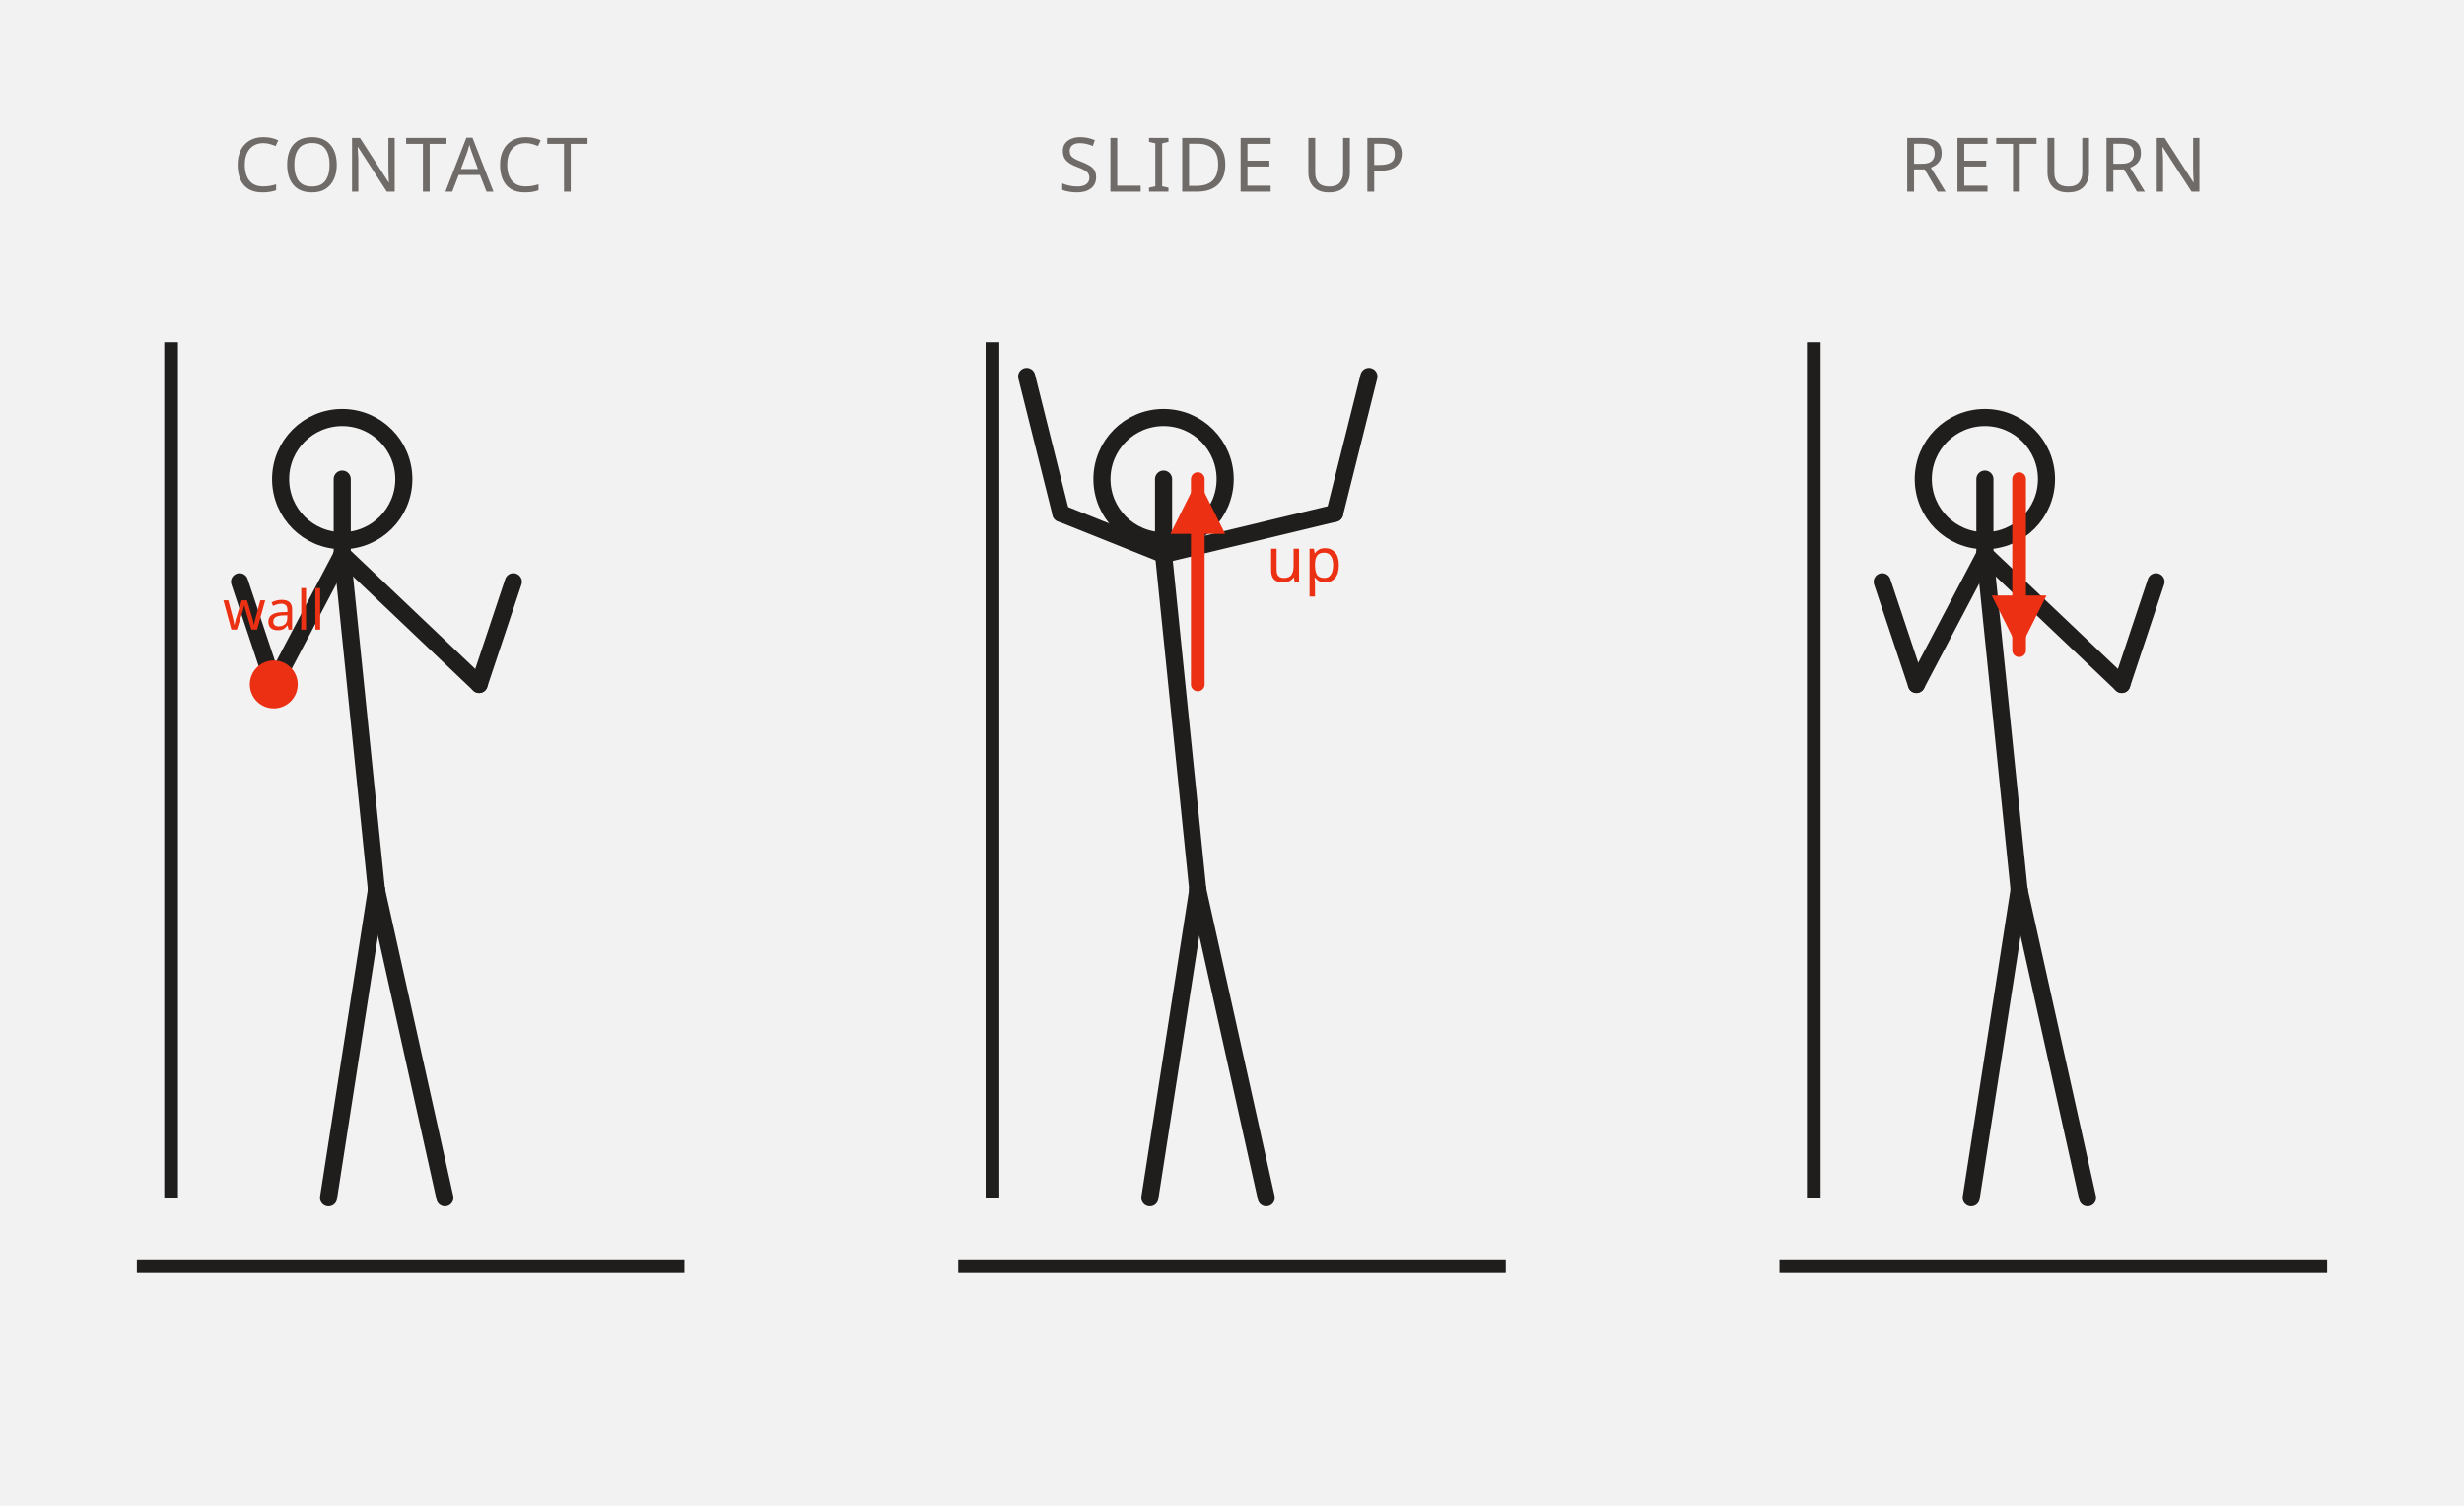
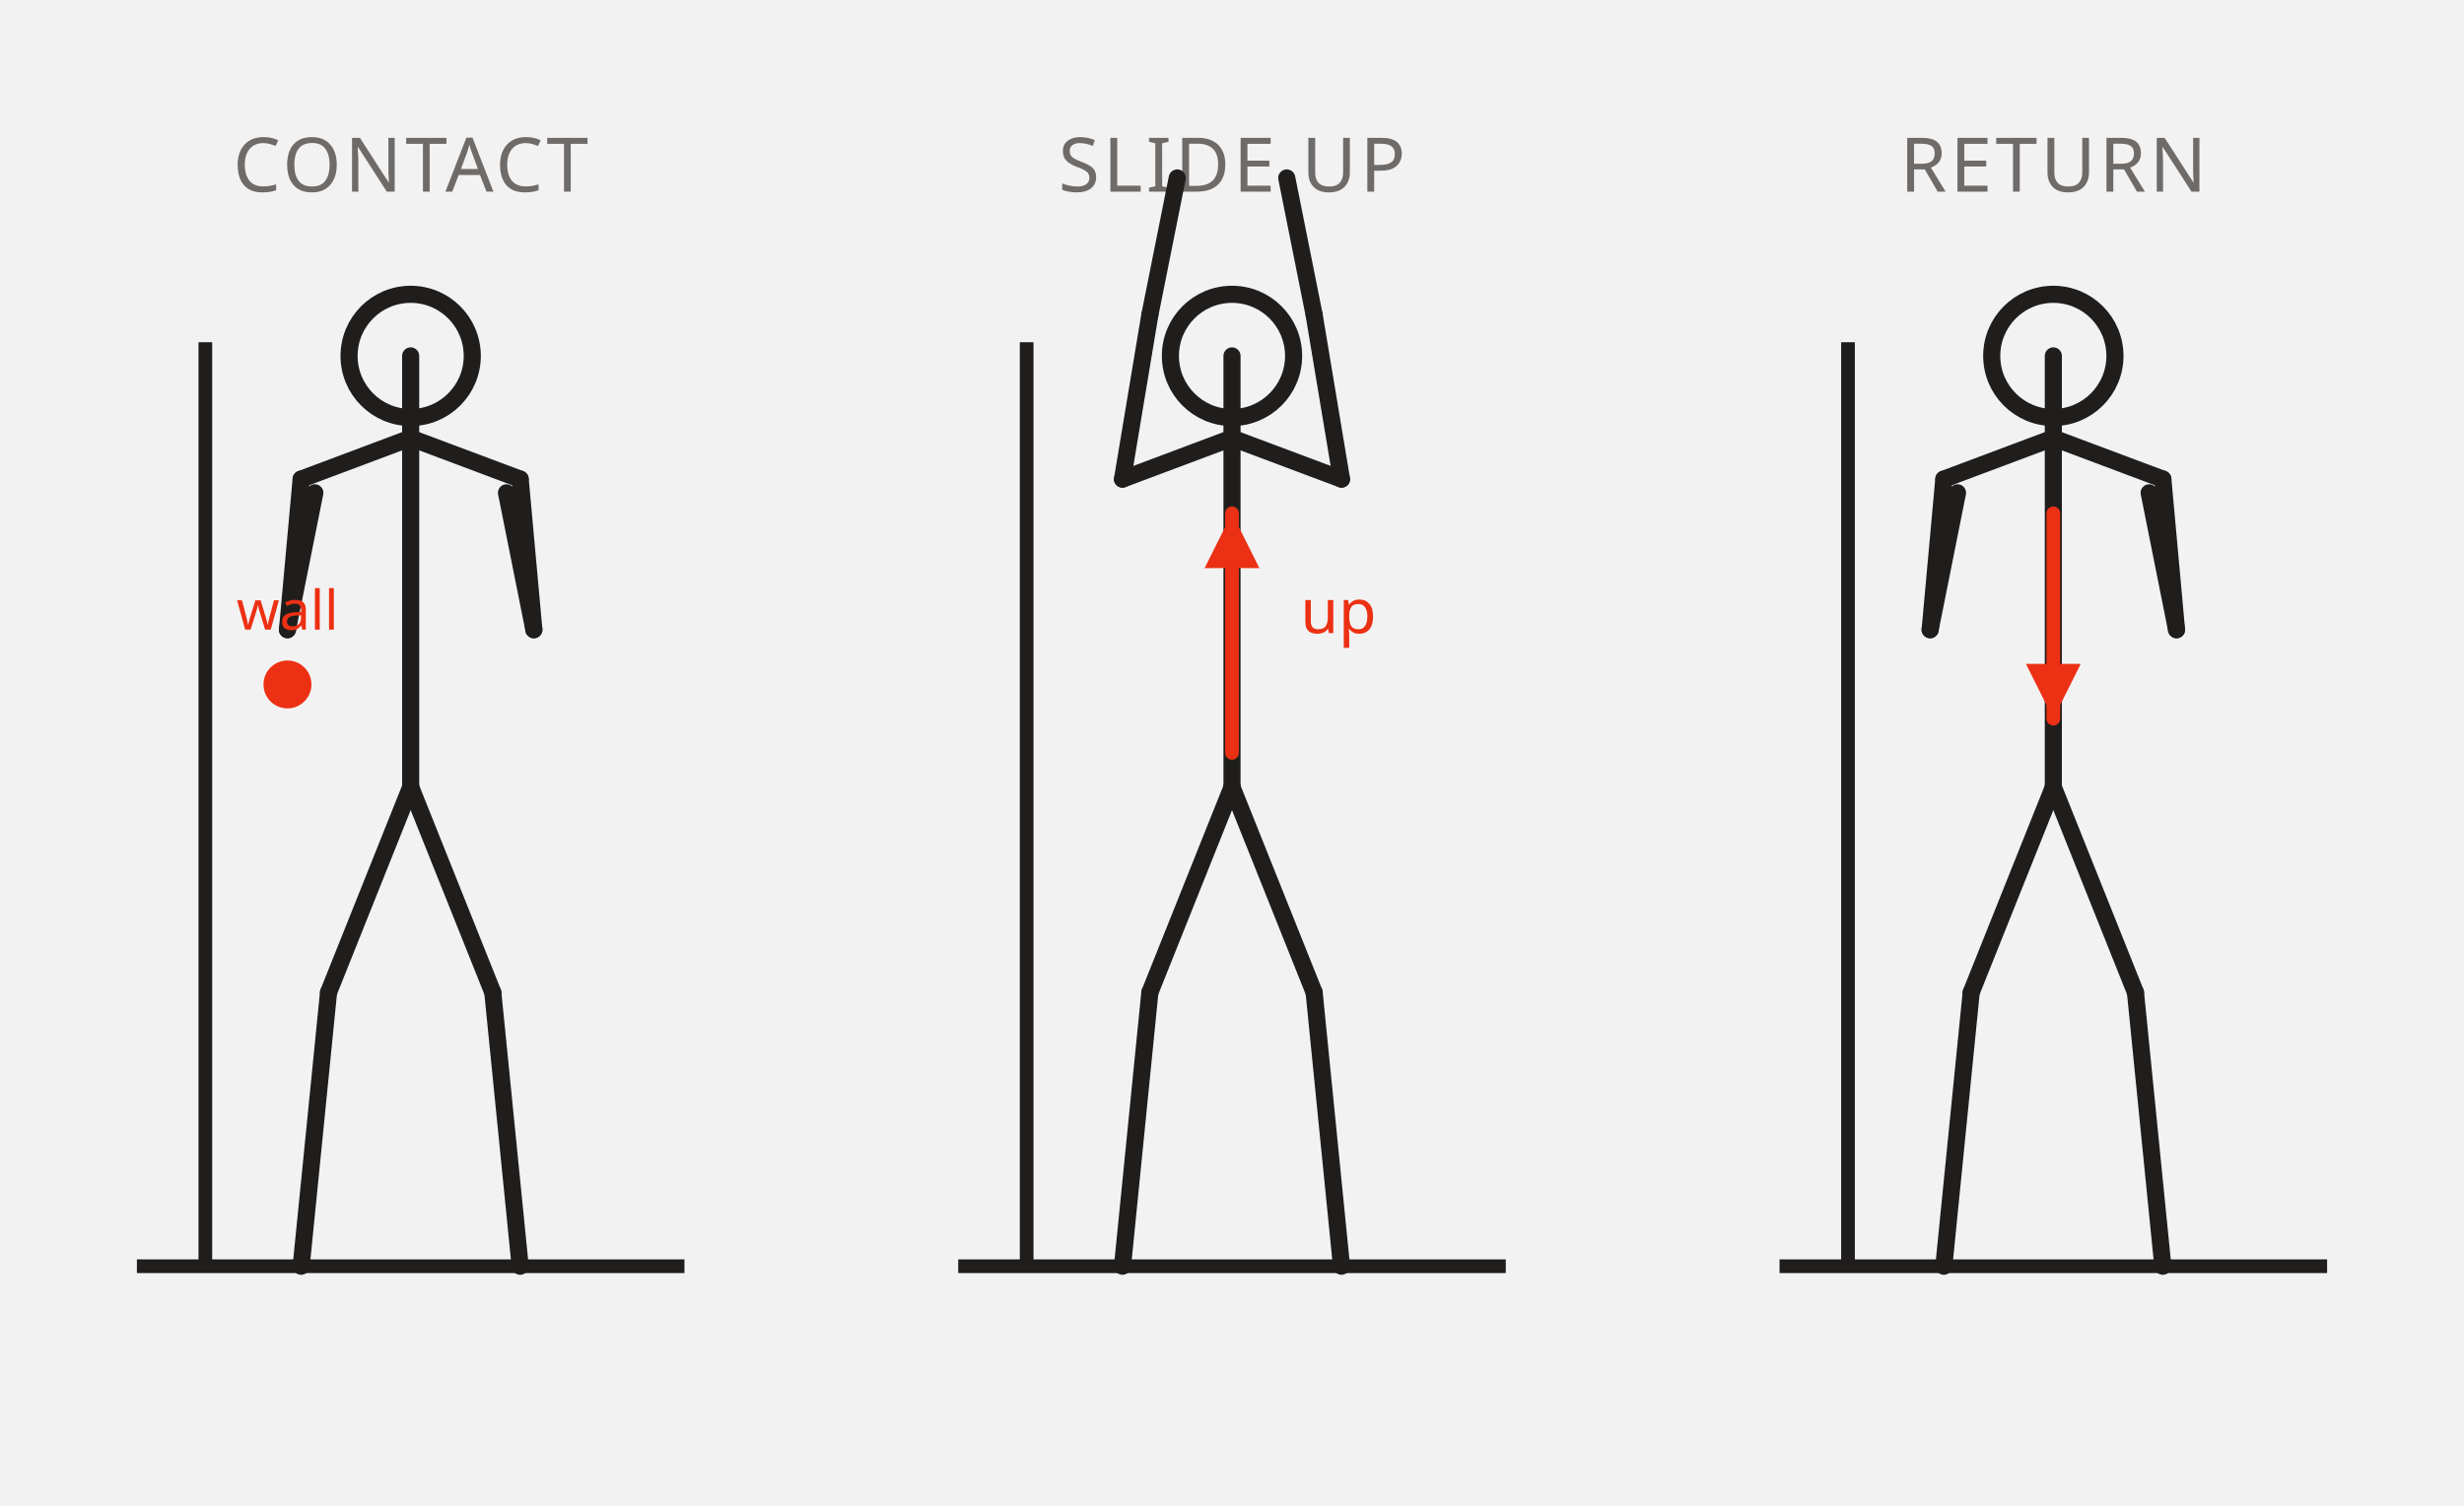
- <svg xmlns="http://www.w3.org/2000/svg" viewBox="0 0 360 220" fill="none" role="img" aria-label="Wall angels form: contact, slide up, return">
+ <svg xmlns="http://www.w3.org/2000/svg" viewBox="0 0 360 220" fill="none" role="img" aria-label="Wall angels: contact, slide up, return">
  <rect width="360" height="220" fill="#f3f2f2" />
  <text x="60" y="28" text-anchor="middle" fill="#6f6b69" font-family="Archivo, system-ui, sans-serif" font-size="11" letter-spacing="0.5">CONTACT</text>
  <text x="180" y="28" text-anchor="middle" fill="#6f6b69" font-family="Archivo, system-ui, sans-serif" font-size="11" letter-spacing="0.5">SLIDE UP</text>
  <text x="300" y="28" text-anchor="middle" fill="#6f6b69" font-family="Archivo, system-ui, sans-serif" font-size="11" letter-spacing="0.5">RETURN</text>
  <line x1="20" y1="185" x2="100" y2="185" stroke="#201e1d" stroke-width="2" />
  <line x1="140" y1="185" x2="220" y2="185" stroke="#201e1d" stroke-width="2" />
  <line x1="260" y1="185" x2="340" y2="185" stroke="#201e1d" stroke-width="2" />
-   <line x1="25" y1="50" x2="25" y2="175" stroke="#201e1d" stroke-width="2" />
+   <line x1="30" y1="50" x2="30" y2="185" stroke="#201e1d" stroke-width="2" />
  <g stroke="#201e1d" stroke-width="2.5" stroke-linecap="round" stroke-linejoin="round" fill="none">
-     <circle cx="50" cy="70" r="9" />
-     <line x1="50" y1="70" x2="50" y2="81" />
-     <line x1="50" y1="81" x2="55" y2="130" />
-     <line x1="50" y1="81" x2="50" y2="81" />
-     <line x1="50" y1="81" x2="50" y2="81" />
-     <line x1="50" y1="81" x2="40" y2="100" />
-     <line x1="40" y1="100" x2="35" y2="85" />
-     <line x1="50" y1="81" x2="70" y2="100" />
-     <line x1="70" y1="100" x2="75" y2="85" />
-     <line x1="55" y1="130" x2="48" y2="175" />
-     <line x1="55" y1="130" x2="65" y2="175" />
+     <circle cx="60" cy="52" r="9" />
+     <line x1="60" y1="52" x2="60" y2="64" />
+     <line x1="60" y1="64" x2="60" y2="115" />
+     <line x1="60" y1="64" x2="44" y2="70" />
+     <line x1="60" y1="64" x2="76" y2="70" />
+     <line x1="44" y1="70" x2="42" y2="92" />
+     <line x1="42" y1="92" x2="46" y2="72" />
+     <line x1="76" y1="70" x2="78" y2="92" />
+     <line x1="78" y1="92" x2="74" y2="72" />
+     <line x1="60" y1="115" x2="48" y2="145" />
+     <line x1="48" y1="145" x2="44" y2="185" />
+     <line x1="60" y1="115" x2="72" y2="145" />
+     <line x1="72" y1="145" x2="76" y2="185" />
  </g>
-   <circle cx="40" cy="100" r="3.5" fill="#ec3013" />
-   <text x="40" y="92" text-anchor="middle" fill="#ec3013" font-family="Archivo, system-ui, sans-serif" font-size="8">wall</text>
-   <line x1="145" y1="50" x2="145" y2="175" stroke="#201e1d" stroke-width="2" />
+   <circle cx="42" cy="100" r="3.5" fill="#ec3013" />
+   <text x="42" y="92" text-anchor="middle" fill="#ec3013" font-family="Archivo, system-ui, sans-serif" font-size="8">wall</text>
+   <line x1="150" y1="50" x2="150" y2="185" stroke="#201e1d" stroke-width="2" />
  <g stroke="#201e1d" stroke-width="2.5" stroke-linecap="round" stroke-linejoin="round" fill="none">
-     <circle cx="170" cy="70" r="9" />
-     <line x1="170" y1="70" x2="170" y2="81" />
-     <line x1="170" y1="81" x2="175" y2="130" />
-     <line x1="170" y1="81" x2="170" y2="81" />
-     <line x1="170" y1="81" x2="170" y2="81" />
-     <line x1="170" y1="81" x2="155" y2="75" />
-     <line x1="155" y1="75" x2="150" y2="55" />
-     <line x1="170" y1="81" x2="195" y2="75" />
-     <line x1="195" y1="75" x2="200" y2="55" />
-     <line x1="175" y1="130" x2="168" y2="175" />
-     <line x1="175" y1="130" x2="185" y2="175" />
+     <circle cx="180" cy="52" r="9" />
+     <line x1="180" y1="52" x2="180" y2="64" />
+     <line x1="180" y1="64" x2="180" y2="115" />
+     <line x1="180" y1="64" x2="164" y2="70" />
+     <line x1="180" y1="64" x2="196" y2="70" />
+     <line x1="164" y1="70" x2="168" y2="46" />
+     <line x1="168" y1="46" x2="172" y2="26" />
+     <line x1="196" y1="70" x2="192" y2="46" />
+     <line x1="192" y1="46" x2="188" y2="26" />
+     <line x1="180" y1="115" x2="168" y2="145" />
+     <line x1="168" y1="145" x2="164" y2="185" />
+     <line x1="180" y1="115" x2="192" y2="145" />
+     <line x1="192" y1="145" x2="196" y2="185" />
  </g>
-   <path d="M175 100 L175 70" stroke="#ec3013" stroke-width="2" stroke-linecap="round" />
-   <polygon points="175,70 179,78 171,78" fill="#ec3013" />
-   <text x="185" y="85" fill="#ec3013" font-family="Archivo, system-ui, sans-serif" font-size="9">up</text>
-   <line x1="265" y1="50" x2="265" y2="175" stroke="#201e1d" stroke-width="2" />
+   <path d="M180 110 L180 75" stroke="#ec3013" stroke-width="2" stroke-linecap="round" />
+   <polygon points="180,75 184,83 176,83" fill="#ec3013" />
+   <text x="190" y="92.5" fill="#ec3013" font-family="Archivo, system-ui, sans-serif" font-size="9">up</text>
+   <line x1="270" y1="50" x2="270" y2="185" stroke="#201e1d" stroke-width="2" />
  <g stroke="#201e1d" stroke-width="2.5" stroke-linecap="round" stroke-linejoin="round" fill="none">
-     <circle cx="290" cy="70" r="9" />
-     <line x1="290" y1="70" x2="290" y2="81" />
-     <line x1="290" y1="81" x2="295" y2="130" />
-     <line x1="290" y1="81" x2="290" y2="81" />
-     <line x1="290" y1="81" x2="290" y2="81" />
-     <line x1="290" y1="81" x2="280" y2="100" />
-     <line x1="280" y1="100" x2="275" y2="85" />
-     <line x1="290" y1="81" x2="310" y2="100" />
-     <line x1="310" y1="100" x2="315" y2="85" />
-     <line x1="295" y1="130" x2="288" y2="175" />
-     <line x1="295" y1="130" x2="305" y2="175" />
+     <circle cx="300" cy="52" r="9" />
+     <line x1="300" y1="52" x2="300" y2="64" />
+     <line x1="300" y1="64" x2="300" y2="115" />
+     <line x1="300" y1="64" x2="284" y2="70" />
+     <line x1="300" y1="64" x2="316" y2="70" />
+     <line x1="284" y1="70" x2="282" y2="92" />
+     <line x1="282" y1="92" x2="286" y2="72" />
+     <line x1="316" y1="70" x2="318" y2="92" />
+     <line x1="318" y1="92" x2="314" y2="72" />
+     <line x1="300" y1="115" x2="288" y2="145" />
+     <line x1="288" y1="145" x2="284" y2="185" />
+     <line x1="300" y1="115" x2="312" y2="145" />
+     <line x1="312" y1="145" x2="316" y2="185" />
  </g>
-   <path d="M295 70 L295 95" stroke="#ec3013" stroke-width="2" stroke-linecap="round" />
-   <polygon points="295,95 291,87 299,87" fill="#ec3013" />
+   <path d="M300 75 L300 105" stroke="#ec3013" stroke-width="2" stroke-linecap="round" />
+   <polygon points="300,105 296,97 304,97" fill="#ec3013" />
</svg>
